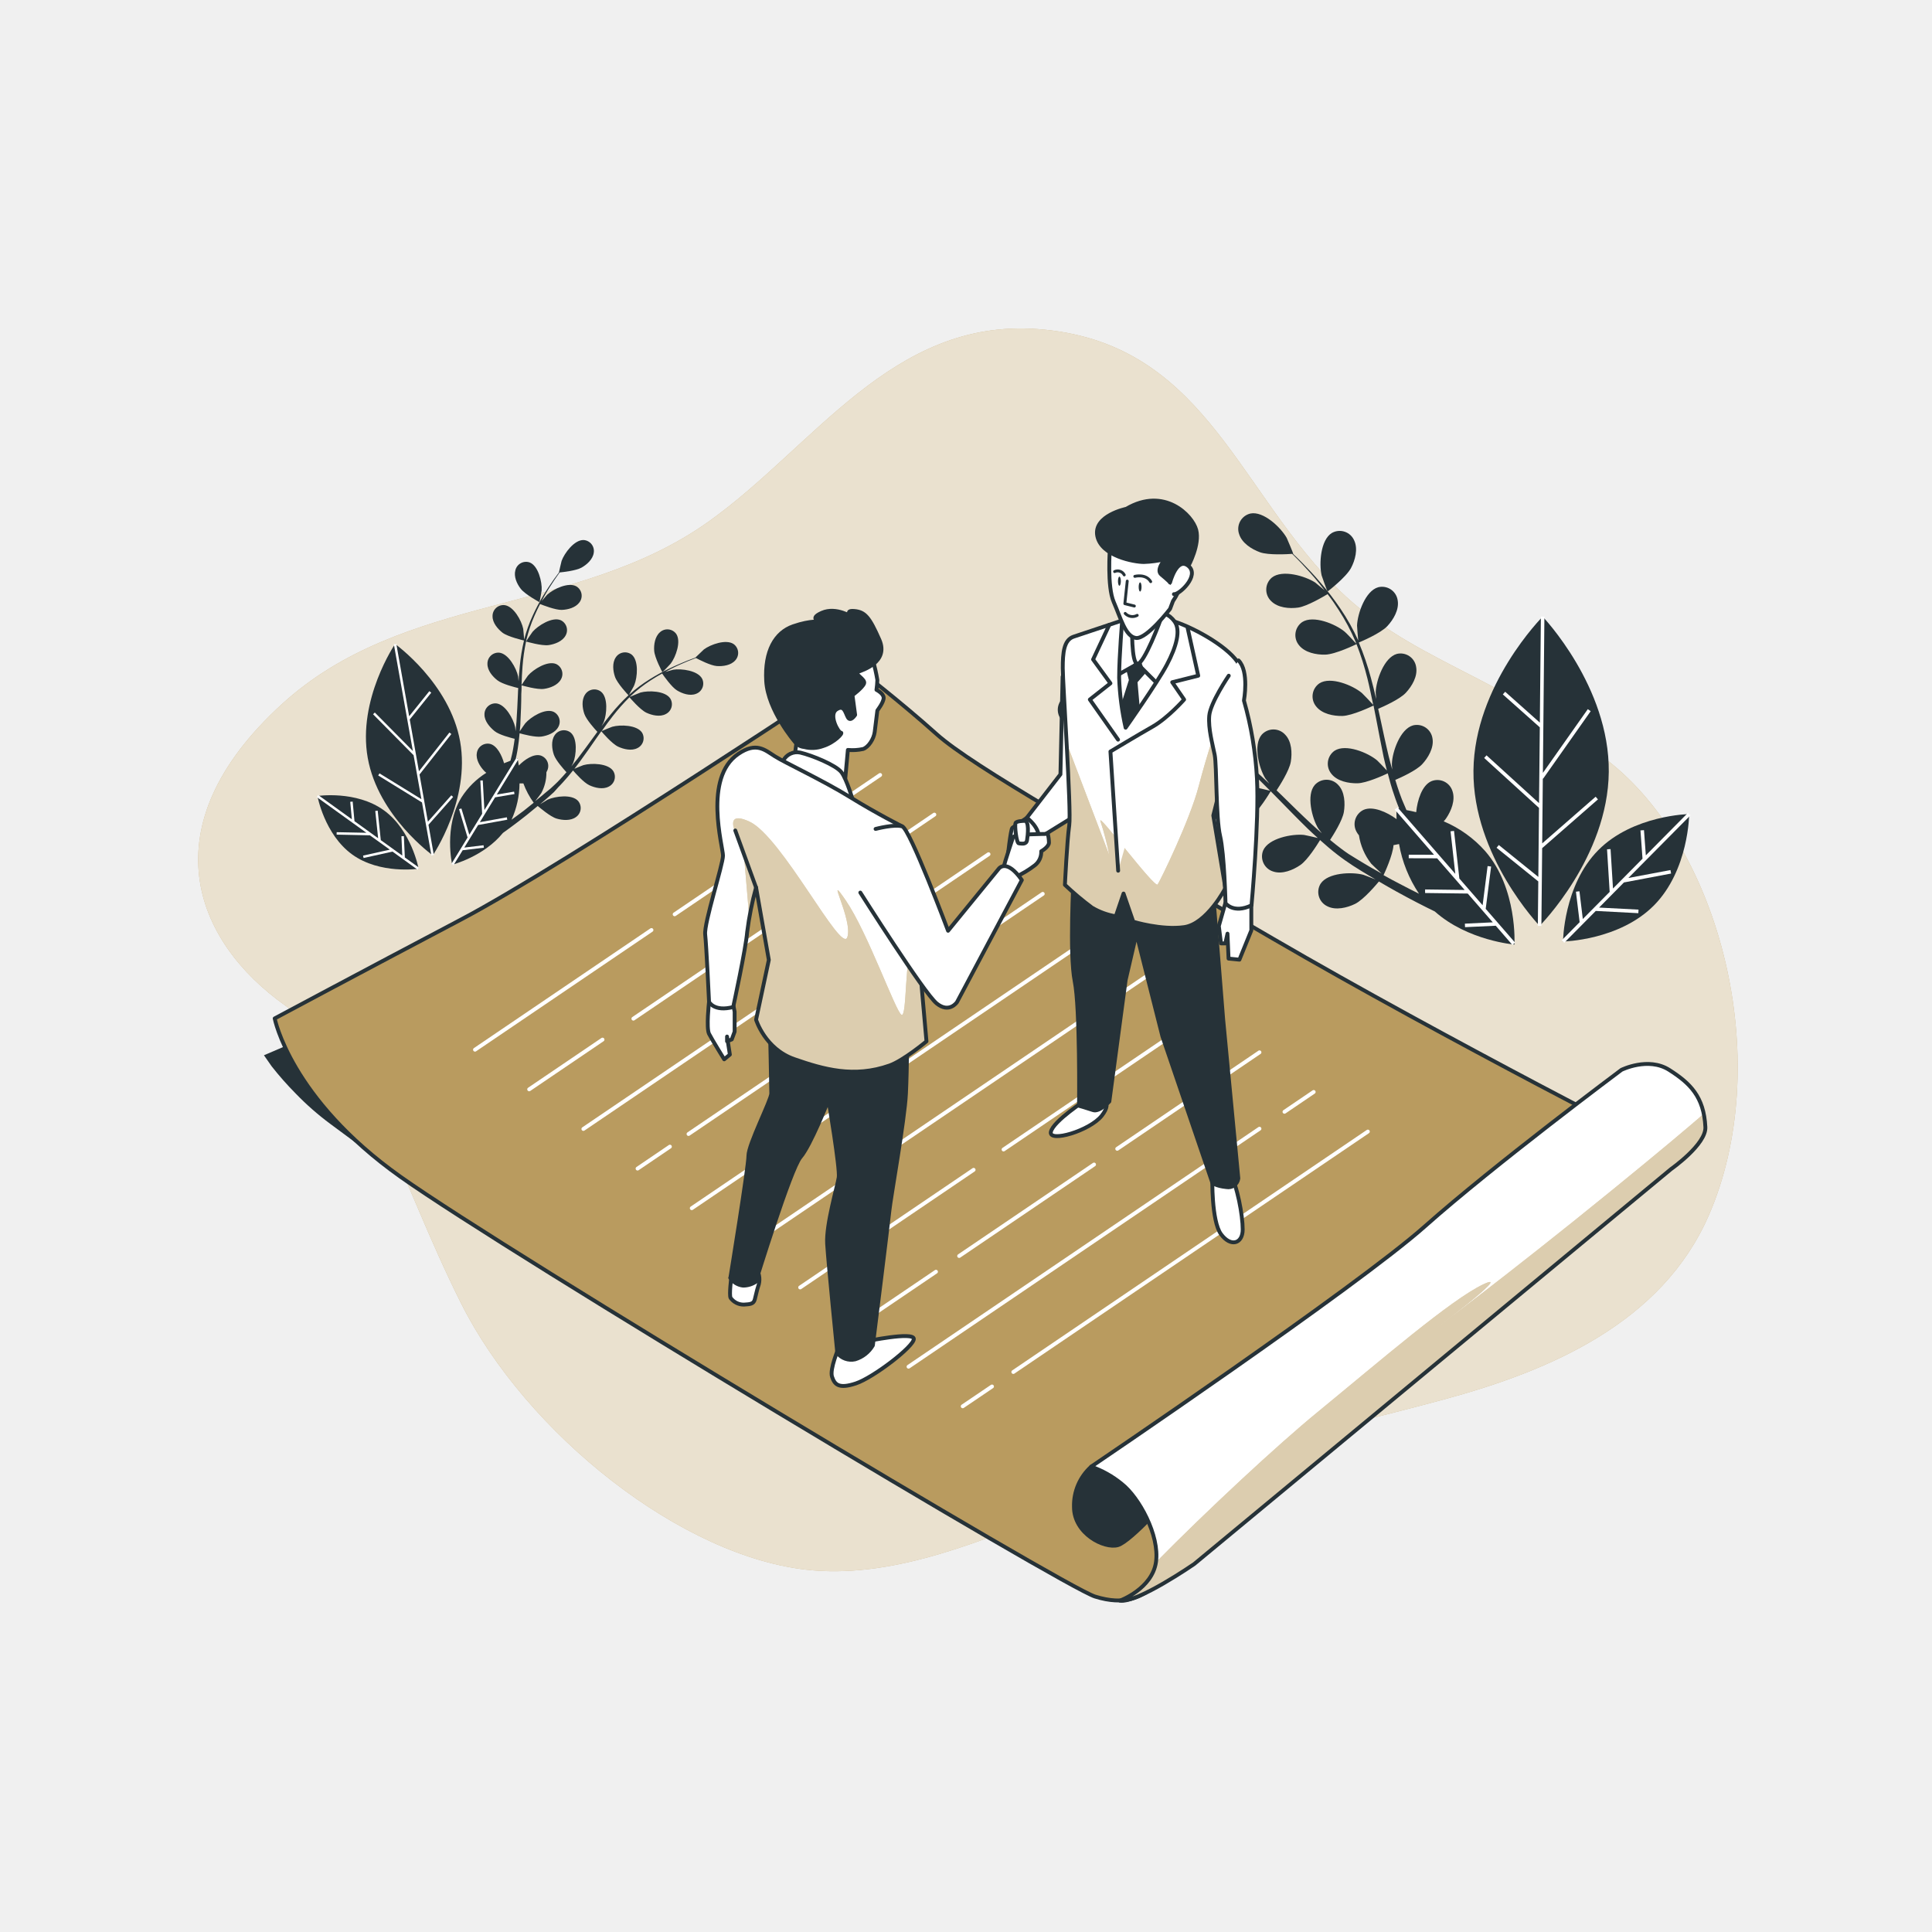
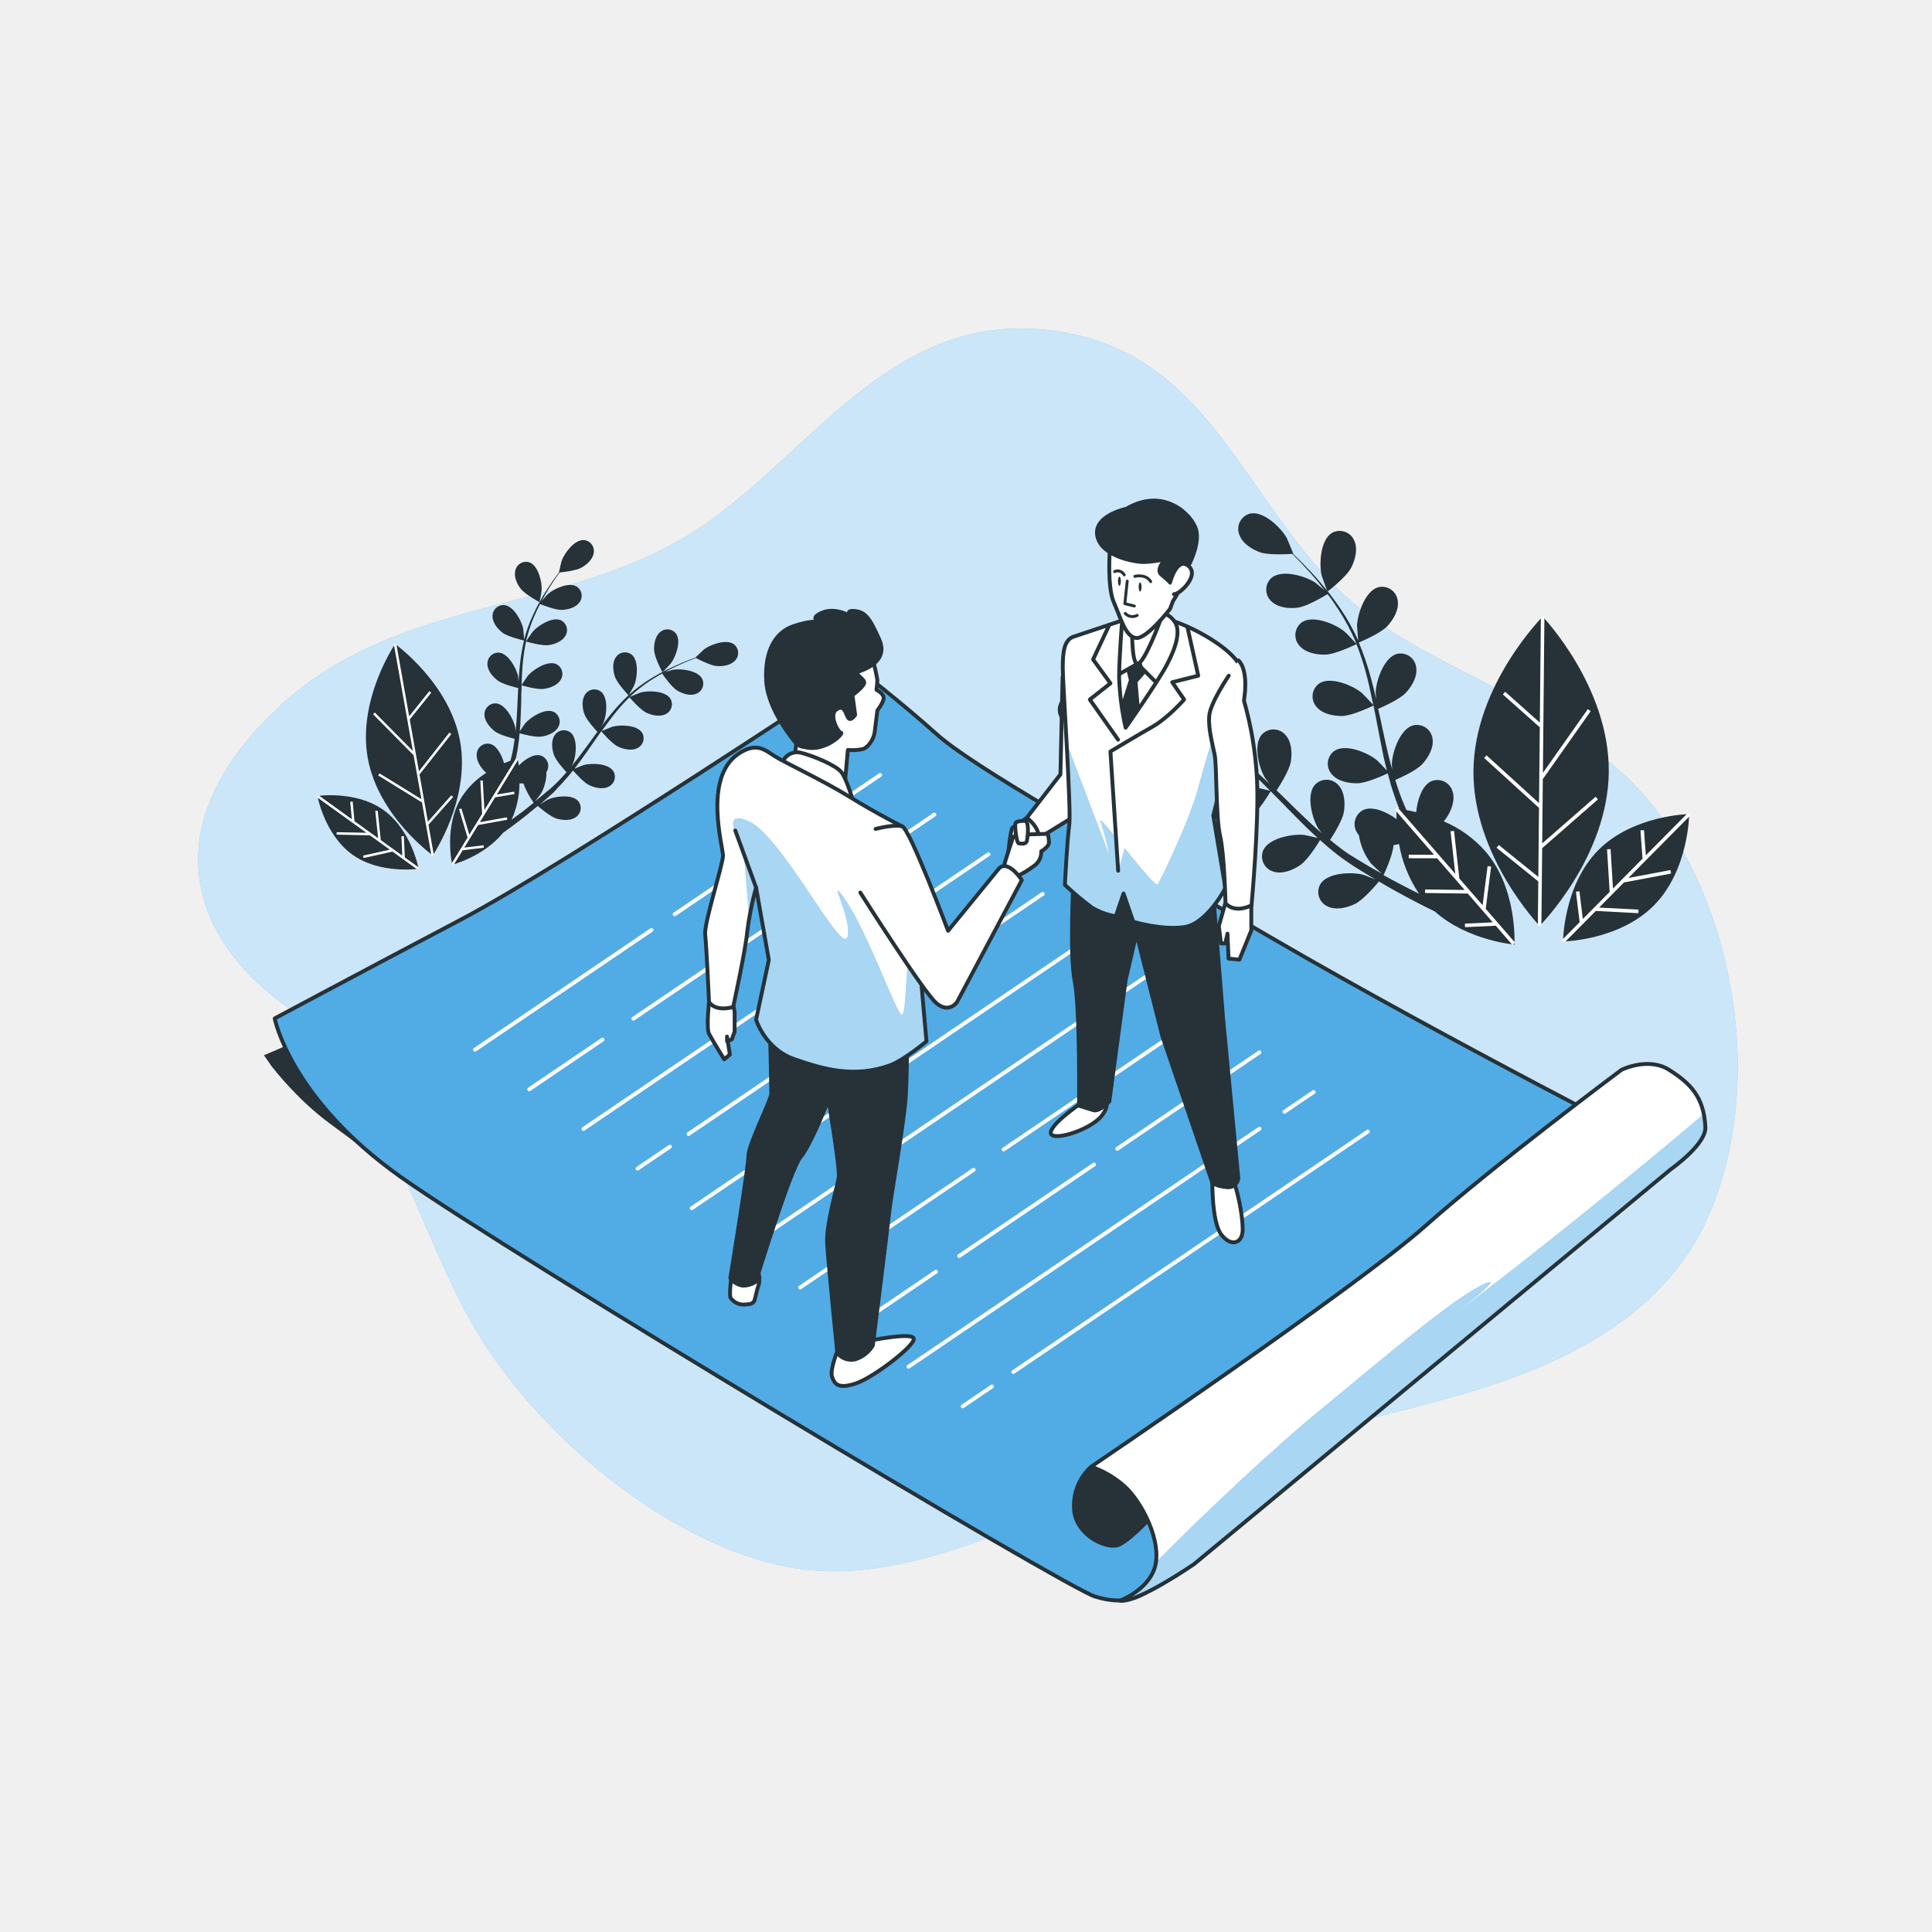
<svg xmlns="http://www.w3.org/2000/svg" viewBox="0 0 500 500">
  <defs>
    <clipPath id="freepik--clip-path--inject-130">
      <path d="M289.84,414.25s8.35-3.07,9.33-10-4.44-16.78-8.88-20.24a26,26,0,0,0-7.9-4.44s68.62-46.41,86.39-62.21,50.85-40.48,50.85-40.48,6.91-3.45,12.34,0,9,6.93,9.38,14.81c.23,4.47-8.88,10.86-8.88,10.86L309.05,404.77S294.34,414.93,289.84,414.25Z" style="fill:#fff;stroke:#263238;stroke-linecap:round;stroke-linejoin:round" />
    </clipPath>
    <clipPath id="freepik--clip-path-2--inject-130">
      <path d="M233.51,213.88s-6.58-3.3-13.49-7.57-16.79-8.89-19.42-10.54-4.82-3.86-9.54-.65c-9.12,6.18-3.95,24-3.95,26.32s-4.94,17.45-4.61,20.41,1,17.44,1,17.44,1.31,2.64,6.25,1.32c0,0,3.29-15.14,3.62-19.42a82.92,82.92,0,0,1,2.3-11.52l3.3,18.76-3.3,15.47s2.31,7.57,9.88,10.2S221,279,230.22,275.75c3.62-1.29,9.55-6.25,9.55-6.25s-3-33.57-3-35.22S236.15,221.12,233.51,213.88Z" style="fill:#fff;stroke:#263238;stroke-linecap:round;stroke-linejoin:round" />
    </clipPath>
    <clipPath id="freepik--clip-path-3--inject-130">
      <path d="M292.15,160l-14.3,4.77c-2.53.84-2.81,4.2-2.81,8.13s2.24,36.74,1.68,40.67S275.6,229,275.6,229a78.45,78.45,0,0,0,7,5.89,17.84,17.84,0,0,0,6.17,2.25l2-5.89,2.52,7.29s7.29,2.24,13.18,1.4,10.66-10.09,10.66-10.09L314,211.05s9-34.77,6.73-39-10.94-9.26-16.83-11.22A26.24,26.24,0,0,0,292.15,160Z" style="fill:#fff;stroke:#263238;stroke-linecap:round;stroke-linejoin:round" />
    </clipPath>
  </defs>
  <g id="freepik--background-simple--inject-130">
-     <path d="M313.13,109.59c-10.68-12.88-23.48-22.88-44.63-24.43-37.68-2.76-57.86,30.47-85.2,49.89-34.1,24.22-78.76,18.3-110.4,47.23-34.56,31.6-22.71,61.22,1,78s28.63,43.45,45.42,77,57.27,66.15,90.84,69.11c22.1,1.95,44.87-8.05,65-16,32.41-12.75,65.22-19.21,98.6-28.24,27.52-7.45,56.35-19.83,68.47-47.62,16.78-38.51,3.95-92.82-24.69-116.51s-53.32-26.66-73.07-47.4C332.09,137.73,323.64,122.26,313.13,109.59Z" style="fill:#B99B5F" />
+     <path d="M313.13,109.59c-10.68-12.88-23.48-22.88-44.63-24.43-37.68-2.76-57.86,30.47-85.2,49.89-34.1,24.22-78.76,18.3-110.4,47.23-34.56,31.6-22.71,61.22,1,78s28.63,43.45,45.42,77,57.27,66.15,90.84,69.11c22.1,1.95,44.87-8.05,65-16,32.41-12.75,65.22-19.21,98.6-28.24,27.52-7.45,56.35-19.83,68.47-47.62,16.78-38.51,3.95-92.82-24.69-116.51s-53.32-26.66-73.07-47.4C332.09,137.73,323.64,122.26,313.13,109.59Z" style="fill:#51ace6" />
    <path d="M313.13,109.59c-10.68-12.88-23.48-22.88-44.63-24.43-37.68-2.76-57.86,30.47-85.2,49.89-34.1,24.22-78.76,18.3-110.4,47.23-34.56,31.6-22.71,61.22,1,78s28.63,43.45,45.42,77,57.27,66.15,90.84,69.11c22.1,1.95,44.87-8.05,65-16,32.41-12.75,65.22-19.21,98.6-28.24,27.52-7.45,56.35-19.83,68.47-47.62,16.78-38.51,3.95-92.82-24.69-116.51s-53.32-26.66-73.07-47.4C332.09,137.73,323.64,122.26,313.13,109.59Z" style="fill:#fff;opacity:0.7" />
  </g>
  <g id="freepik--Agreement--inject-130">
    <path d="M98.09,300.2l-12.6-9.33a71.9,71.9,0,0,1-9-7.9,81.86,81.86,0,0,1-6.18-7l-2-2.87,18.44-7.9S87.56,289,98.09,300.2Z" style="fill:#263238" />
-     <path d="M71.09,263.57s4,20.74,32.59,41,171.8,106.14,179.7,108.61,11.84,0,15.3-2.47S433.45,299.12,433.45,299.12,374.21,269,329.29,242.84,251.78,198.41,242.4,190s-20.24-16.78-20.24-16.78-75.53,50.35-102.69,64.67S71.09,263.57,71.09,263.57Z" style="fill:#B99B5F;stroke:#263238;stroke-linecap:round;stroke-linejoin:round" />
+     <path d="M71.09,263.57s4,20.74,32.59,41,171.8,106.14,179.7,108.61,11.84,0,15.3-2.47S433.45,299.12,433.45,299.12,374.21,269,329.29,242.84,251.78,198.41,242.4,190s-20.24-16.78-20.24-16.78-75.53,50.35-102.69,64.67S71.09,263.57,71.09,263.57Z" style="fill:#51ace6;stroke:#263238;stroke-linecap:round;stroke-linejoin:round" />
    <line x1="174.6" y1="236.62" x2="227.78" y2="200.56" style="fill:none;stroke:#fff;stroke-linecap:round;stroke-linejoin:round" />
    <line x1="122.93" y1="271.66" x2="168.6" y2="240.69" style="fill:none;stroke:#fff;stroke-linecap:round;stroke-linejoin:round" />
    <line x1="163.92" y1="263.63" x2="241.81" y2="210.82" style="fill:none;stroke:#fff;stroke-linecap:round;stroke-linejoin:round" />
    <line x1="136.95" y1="281.92" x2="155.93" y2="269.05" style="fill:none;stroke:#fff;stroke-linecap:round;stroke-linejoin:round" />
    <line x1="150.98" y1="292.17" x2="255.83" y2="221.07" style="fill:none;stroke:#fff;stroke-linecap:round;stroke-linejoin:round" />
    <line x1="178.19" y1="293.48" x2="269.86" y2="231.33" style="fill:none;stroke:#fff;stroke-linecap:round;stroke-linejoin:round" />
    <line x1="165" y1="302.43" x2="173.37" y2="296.75" style="fill:none;stroke:#fff;stroke-linecap:round;stroke-linejoin:round" />
    <line x1="179.03" y1="312.68" x2="283.88" y2="241.58" style="fill:none;stroke:#fff;stroke-linecap:round;stroke-linejoin:round" />
    <line x1="193.05" y1="322.94" x2="297.9" y2="251.84" style="fill:none;stroke:#fff;stroke-linecap:round;stroke-linejoin:round" />
    <line x1="259.72" y1="297.49" x2="311.93" y2="262.09" style="fill:none;stroke:#fff;stroke-linecap:round;stroke-linejoin:round" />
    <line x1="207.08" y1="333.19" x2="251.97" y2="302.75" style="fill:none;stroke:#fff;stroke-linecap:round;stroke-linejoin:round" />
    <line x1="289.14" y1="297.31" x2="325.95" y2="272.34" style="fill:none;stroke:#fff;stroke-linecap:round;stroke-linejoin:round" />
    <line x1="248.23" y1="325.05" x2="283.14" y2="301.38" style="fill:none;stroke:#fff;stroke-linecap:round;stroke-linejoin:round" />
    <line x1="221.1" y1="343.44" x2="242.23" y2="329.12" style="fill:none;stroke:#fff;stroke-linecap:round;stroke-linejoin:round" />
    <line x1="332.42" y1="287.73" x2="339.98" y2="282.6" style="fill:none;stroke:#fff;stroke-linecap:round;stroke-linejoin:round" />
    <line x1="235.13" y1="353.7" x2="325.95" y2="292.11" style="fill:none;stroke:#fff;stroke-linecap:round;stroke-linejoin:round" />
    <line x1="262.25" y1="355.07" x2="354" y2="292.85" style="fill:none;stroke:#fff;stroke-linecap:round;stroke-linejoin:round" />
    <line x1="249.15" y1="363.95" x2="256.73" y2="358.82" style="fill:none;stroke:#fff;stroke-linecap:round;stroke-linejoin:round" />
    <path d="M282.39,379.59A13.49,13.49,0,0,0,277.94,390c0,6.92,7.9,10.87,11.36,9.88s14.32-13.33,14.32-13.33-3-9.38-8.89-9.87S282.39,379.59,282.39,379.59Z" style="fill:#263238;stroke:#263238;stroke-linecap:round;stroke-linejoin:round" />
    <path d="M289.84,414.25s8.35-3.07,9.33-10-4.44-16.78-8.88-20.24a26,26,0,0,0-7.9-4.44s68.62-46.41,86.39-62.21,50.85-40.48,50.85-40.48,6.91-3.45,12.34,0,9,6.93,9.38,14.81c.23,4.47-8.88,10.86-8.88,10.86L309.05,404.77S294.34,414.93,289.84,414.25Z" style="fill:#fff" />
    <g style="clip-path:url(#freepik--clip-path--inject-130)">
-       <path d="M441.35,291.71a21.68,21.68,0,0,0-.43-3.44c-3.92,3.4-11,9.39-23.92,19.9-26.66,21.72-47.89,37.52-47.89,37.52s23.2-17.28,14.81-13.33S357.26,352.11,341,365.44c-10.32,8.44-28.55,25.39-41.8,38.83h0c-1,6.91-9.33,10-9.33,10,4.5.68,19.21-9.48,19.21-9.48l123.42-102.2S441.58,296.18,441.35,291.71Z" style="fill:#B99B5F" />
+       <path d="M441.35,291.71a21.68,21.68,0,0,0-.43-3.44c-3.92,3.4-11,9.39-23.92,19.9-26.66,21.72-47.89,37.52-47.89,37.52s23.2-17.28,14.81-13.33S357.26,352.11,341,365.44c-10.32,8.44-28.55,25.39-41.8,38.83h0c-1,6.91-9.33,10-9.33,10,4.5.68,19.21-9.48,19.21-9.48l123.42-102.2S441.58,296.18,441.35,291.71Z" style="fill:#51ace6" />
      <path d="M441.35,291.71a21.68,21.68,0,0,0-.43-3.44c-3.92,3.4-11,9.39-23.92,19.9-26.66,21.72-47.89,37.52-47.89,37.52s23.2-17.28,14.81-13.33S357.26,352.11,341,365.44c-10.32,8.44-28.55,25.39-41.8,38.83h0c-1,6.91-9.33,10-9.33,10,4.5.68,19.21-9.48,19.21-9.48l123.42-102.2S441.58,296.18,441.35,291.71Z" style="fill:#fff;opacity:0.5" />
    </g>
    <path d="M289.84,414.25s8.35-3.07,9.33-10-4.44-16.78-8.88-20.24a26,26,0,0,0-7.9-4.44s68.62-46.41,86.39-62.21,50.85-40.48,50.85-40.48,6.91-3.45,12.34,0,9,6.93,9.38,14.81c.23,4.47-8.88,10.86-8.88,10.86L309.05,404.77S294.34,414.93,289.84,414.25Z" style="fill:none;stroke:#263238;stroke-linecap:round;stroke-linejoin:round" />
  </g>
  <g id="freepik--Plants--inject-130">
    <path d="M343.57,153.09s4.81-3.69,6.07-6.09c1.07-2,1.86-4.93.82-7.14a4.09,4.09,0,0,0-5.77-1.93c-2.95,1.78-3.35,8-2.65,11C342.1,149.18,343.52,153.13,343.57,153.09Z" style="fill:#263238" />
    <path d="M299.1,183.8c.2.18,3.56,2.69,3.58,2.63s2-5.74,1.7-8.42c-.23-2.3-1.17-5.15-3.25-6.41a4.08,4.08,0,0,0-5.88,1.56C293.77,176.28,296.86,181.68,299.1,183.8Z" style="fill:#263238" />
    <path d="M399.24,159.58s-17.69,17.74-17.91,39.85,17.12,40.19,17.12,40.19,17.69-17.75,17.9-39.85S399.24,159.58,399.24,159.58Z" style="fill:#263238" />
    <path d="M373.63,212.56a6.17,6.17,0,0,0,.64-.79c1.3-1.9,2.42-4.69,1.64-7a4.09,4.09,0,0,0-5.51-2.58c-2.38,1.08-3.59,4.86-3.89,8-.94-.23-1.79-.41-2.52-.54l-.91-2.14c-.34-.74-.56-1.48-.86-2.23-.4-1.11-.76-2.28-1.12-3.44,1.39-.59,5.43-2.42,6.95-4.05s3.1-4.27,2.68-6.67a4.09,4.09,0,0,0-5.05-3.39c-3.32.94-5.35,6.82-5.46,9.91,0,.1,0,.75.09,1.52-.31-1.14-.63-2.28-.92-3.45-.8-3.32-1.52-6.73-2.25-10.15-.15-.71-.31-1.41-.47-2.12,1.17-.5,5.57-2.43,7.16-4.15s3.1-4.26,2.67-6.67a4.08,4.08,0,0,0-5-3.39c-3.32.94-5.35,6.83-5.47,9.91,0,.11.05.89.12,1.76-.42-1.85-.87-3.68-1.37-5.49a72,72,0,0,0-3.12-9.13c.41-.17,5.61-2.34,7.38-4.24,1.57-1.69,3.1-4.27,2.68-6.67a4.09,4.09,0,0,0-5.05-3.39c-3.32.94-5.35,6.82-5.47,9.91,0,.21.21,3,.32,4a.76.76,0,0,0,0-.11,53.93,53.93,0,0,0-4.62-8.26,73.44,73.44,0,0,0-5.15-6.73c-1.69-2-3.36-3.73-4.85-5.25-.81-.82-1.57-1.55-2.28-2.22h.07c.06,0-1.56-3.87-1.69-4.11-1.51-2.69-6-7-9.39-6.31a4.08,4.08,0,0,0-2.93,5.32c.72,2.33,3.26,3.93,5.42,4.71s7.1.5,8.31.41c.73.72,1.5,1.49,2.33,2.36,1.46,1.55,3.08,3.31,4.72,5.34.44.54.89,1.14,1.33,1.72-.95-.81-2.27-1.9-2.41-2-2.58-1.69-8.55-3.44-11.24-1.27a4.09,4.09,0,0,0-.16,6.08c1.72,1.73,4.71,2,7,1.67s6.67-2.91,7.6-3.49c1,1.29,1.93,2.63,2.86,4.09a52.86,52.86,0,0,1,4.39,8.26c.07.16.12.34.18.51-.4-.48-2.79-3-3-3.12-2.38-2-8.13-4.36-11-2.5a4.1,4.1,0,0,0-.82,6c1.52,1.91,4.46,2.48,6.76,2.43,2.66-.06,7.92-2.62,8.12-2.72a74,74,0,0,1,2.82,8.9c.56,2.23,1,4.52,1.5,6.82-.53-.61-2.75-2.92-2.93-3.07-2.38-2-8.13-4.36-11-2.5a4.09,4.09,0,0,0-.82,6c1.52,1.91,4.46,2.49,6.76,2.44,2.59-.06,7.65-2.49,8.07-2.7.21,1.05.42,2.09.62,3.14.66,3.42,1.3,6.85,2,10.22.26,1.17.55,2.31.84,3.46-.83-.9-2.38-2.5-2.53-2.62-2.37-2-8.12-4.37-11-2.51a4.1,4.1,0,0,0-.82,6c1.51,1.91,4.46,2.48,6.76,2.43s6.61-2,7.81-2.57c.5,1.9,1,3.77,1.65,5.59.28.78.52,1.6.83,2.33.16.39.31.78.47,1.16l-.67-.07s-.06,1.08,0,2.84c-2.51-1.85-6.15-3.46-8.54-2.4a4.09,4.09,0,0,0-1.73,5.83,4.33,4.33,0,0,0,.53.74,15.71,15.71,0,0,0,3.17,7.35c.13.16,1.83,1.77,2.72,2.58-.86-.49-1.72-1-2.61-1.48-1.29-.74-2.62-1.56-3.92-2.34L349,221c-.68-.43-1.29-.92-1.94-1.39-.95-.7-1.89-1.47-2.83-2.24.82-1.27,3.19-5,3.56-7.22s.23-5.27-1.45-7a4.09,4.09,0,0,0-6.08,0c-2.26,2.61-.7,8.64.91,11.28.05.08.44.6.92,1.22-.89-.78-1.79-1.56-2.67-2.38-2.51-2.33-5-4.77-7.48-7.22l-1.56-1.51c.7-1.06,3.3-5.1,3.68-7.4s.23-5.27-1.45-7a4.08,4.08,0,0,0-6.08,0c-2.25,2.62-.7,8.65.91,11.28.06.09.53.71,1.07,1.4-1.37-1.3-2.76-2.59-4.17-3.82a72.37,72.37,0,0,0-7.65-5.9c.26-.37,3.4-5,3.83-7.6.37-2.27.22-5.27-1.45-7a4.09,4.09,0,0,0-6.08-.05c-2.26,2.62-.7,8.65.9,11.28.12.19,1.86,2.42,2.5,3.2l-.09-.07a53.91,53.91,0,0,0-8.42-4.34,72.22,72.22,0,0,0-8-2.77c-2.52-.74-4.86-1.26-6.94-1.71-1.13-.23-2.17-.42-3.14-.59l.06,0c.05,0-3.44-2.37-3.67-2.49-2.74-1.41-8.87-2.52-11.32-.09a4.1,4.1,0,0,0,.49,6.07c1.89,1.54,4.89,1.47,7.13.93s6.19-3.5,7.15-4.24c1,.19,2.07.41,3.25.68,2.06.49,4.39,1.06,6.88,1.85.66.21,1.37.46,2.06.69-1.24-.15-2.95-.33-3.12-.33-3.08,0-9,1.85-10.08,5.14a4.1,4.1,0,0,0,3.23,5.16c2.38.5,5-1,6.75-2.46s4-6.11,4.41-7.1c1.52.54,3.06,1.12,4.64,1.83a53,53,0,0,1,8.22,4.46c.15.11.29.23.44.33-.6-.18-4-.93-4.21-1-3.06-.32-9.18.85-10.58,4a4.09,4.09,0,0,0,2.64,5.48c2.32.76,5.09-.39,7-1.7,2.18-1.51,5.16-6.55,5.27-6.74a71.36,71.36,0,0,1,7.26,5.86c1.71,1.55,3.37,3.2,5,4.86-.79-.22-3.91-.91-4.14-.94-3.07-.33-9.18.84-10.59,4a4.09,4.09,0,0,0,2.64,5.48c2.32.76,5.09-.39,7-1.7,2.12-1.48,5-6.29,5.24-6.7.75.76,1.5,1.51,2.24,2.27,2.44,2.49,4.87,5,7.35,7.41.85.83,1.73,1.62,2.6,2.41-1.19-.29-3.36-.77-3.55-.79-3.07-.33-9.18.84-10.58,4a4.09,4.09,0,0,0,2.63,5.48c2.32.76,5.1-.39,7-1.7s4.4-5.32,5.09-6.45c1.46,1.31,2.94,2.58,4.46,3.75.66.5,1.31,1,2,1.48l2,1.36c1.37.87,2.65,1.69,4,2.48.65.4,1.28.76,1.92,1.14-1.17-.47-3-1.19-3.19-1.23-3-.79-9.21-.56-11.07,2.34a4.09,4.09,0,0,0,1.78,5.82c2.17,1.1,5.09.39,7.16-.62,2.28-1.12,5.75-5.29,6.17-5.8,1.57.92,3.11,1.81,4.56,2.61,3.89,2.15,7.28,3.87,9.91,5.15,8.5,7.57,20.61,8.56,20.61,8.56s.84-14.51-7.57-24.18A29.91,29.91,0,0,0,373.63,212.56Zm-15.57,13.93c.28-.59,2.4-5.17,2.58-7.77.48-.08,1-.18,1.43-.28a33.56,33.56,0,0,0,5.17,12.86q-2.34-1.16-5-2.56C360.88,228.05,359.49,227.29,358.06,226.49Z" style="fill:#263238" />
    <path d="M437.16,210.68s-14.52.24-23.54,9.35-9.11,23.63-9.11,23.63,14.52-.24,23.54-9.35S437.16,210.68,437.16,210.68Z" style="fill:#263238" />
    <polygon points="399.11 219.5 413.55 206.88 412.95 206.19 399.12 218.27 399.28 201.47 399.36 201.52 411.67 184.05 410.92 183.53 399.3 200.02 399.69 159.58 398.78 159.57 398.51 187.02 389.54 179.03 388.93 179.71 398.5 188.23 398.3 207.85 384.71 195.48 384.1 196.16 398.29 209.08 398.12 226.95 387.89 218.69 387.31 219.4 398.11 228.11 397.99 239.62 398.91 239.62 399.11 219.49 399.11 219.5" style="fill:#fff" />
    <polygon points="385.9 224.26 384.99 224.14 383.7 234.28 377.67 227.35 377.68 227.35 376.3 215.04 375.4 215.14 376.63 226.15 361.65 208.92 360.96 209.52 371.12 221.21 364.58 221.2 364.58 222.11 371.92 222.13 379.05 230.32 368.82 230.19 368.81 231.11 379.85 231.25 386.33 238.7 379.11 239.04 379.15 239.95 387.1 239.58 391.41 244.55 392.1 243.95 384.5 235.21 385.9 224.26" style="fill:#fff" />
    <polygon points="420.31 228.37 432.48 226.07 432.31 225.17 421.42 227.22 437.49 211 436.84 210.36 425.94 221.37 425.46 214.84 424.55 214.91 425.08 222.23 417.44 229.95 416.81 219.74 415.9 219.8 416.58 230.82 409.63 237.84 408.76 230.66 407.85 230.77 408.81 238.66 404.18 243.34 404.83 243.98 412.98 235.75 424 236.33 424.05 235.41 413.84 234.88 420.3 228.35 420.31 228.37" style="fill:#fff" />
    <path d="M139.61,155.84s-3.72-2-4.85-3.47c-1-1.28-1.84-3.17-1.38-4.8a2.84,2.84,0,0,1,3.72-2c2.23.88,3.22,5.09,3.08,7.23C140.17,153,139.65,155.86,139.61,155.84Z" style="fill:#263238" />
    <path d="M173.57,171.75c-.11.15-2.12,2.25-2.14,2.22s-2-3.7-2.13-5.58c-.11-1.59.21-3.65,1.49-4.76a2.83,2.83,0,0,1,4.2.4C176.36,166,174.87,170.05,173.57,171.75Z" style="fill:#263238" />
    <path d="M102.25,166.66s14.14,10.12,16.83,25.23S112,221.37,112,221.37s-14.14-10.12-16.83-25.23S102.25,166.66,102.25,166.66Z" style="fill:#263238" />
    <path d="M125.86,200a3.6,3.6,0,0,1-.53-.47c-1.11-1.15-2.2-2.93-1.93-4.6a2.83,2.83,0,0,1,3.47-2.4c1.76.47,3,2.91,3.58,5,.62-.26,1.18-.48,1.66-.66l.39-1.57c.14-.54.21-1.08.32-1.62.15-.81.26-1.65.38-2.48-1-.25-4-1-5.22-2s-2.61-2.57-2.6-4.26a2.83,2.83,0,0,1,3.06-2.9c2.39.26,4.45,4.06,4.88,6.15,0,.07.06.52.11,1.06.09-.82.17-1.64.23-2.47.17-2.37.27-4.78.38-7.2,0-.51.05-1,.08-1.51-.86-.21-4.09-1-5.38-2s-2.61-2.56-2.59-4.26a2.83,2.83,0,0,1,3.06-2.9c2.38.26,4.45,4.06,4.88,6.16,0,.07.07.61.12,1.22.08-1.32.17-2.63.31-3.92a49.8,49.8,0,0,1,1.09-6.61c-.3-.07-4.11-.95-5.54-2-1.27-1-2.61-2.57-2.6-4.26a2.83,2.83,0,0,1,3.07-2.9c2.38.26,4.44,4,4.87,6.15,0,.15.21,2.11.25,2.81,0,0,0,0,0-.08a36.42,36.42,0,0,1,2.22-6.19,50.21,50.21,0,0,1,2.75-5.2c.92-1.56,1.87-2.94,2.71-4.15.46-.65.9-1.24,1.31-1.78h0s.62-2.83.69-3c.72-2,3.3-5.48,5.7-5.4a2.84,2.84,0,0,1,2.62,3.31c-.23,1.67-1.78,3.06-3.18,3.84s-4.8,1.16-5.64,1.24c-.41.57-.85,1.19-1.32,1.88-.82,1.23-1.73,2.62-2.62,4.2-.24.42-.47.88-.71,1.32.56-.66,1.33-1.56,1.42-1.64,1.57-1.45,5.46-3.34,7.55-2.16a2.83,2.83,0,0,1,.8,4.14c-1,1.38-3,1.9-4.59,1.95s-4.9-1.23-5.6-1.52c-.52,1-1,2-1.49,3.13a37.09,37.09,0,0,0-2.06,6.16l-.06.37c.22-.38,1.57-2.35,1.68-2.48,1.4-1.61,5.06-3.92,7.26-3a2.84,2.84,0,0,1,1.26,4c-.82,1.49-2.77,2.22-4.35,2.45-1.83.26-5.72-.89-5.87-.93a50.47,50.47,0,0,0-.91,6.41c-.13,1.6-.2,3.22-.25,4.84.3-.48,1.56-2.31,1.66-2.43,1.4-1.62,5.06-3.92,7.27-3a2.83,2.83,0,0,1,1.25,4c-.82,1.48-2.77,2.21-4.35,2.44-1.78.26-5.52-.83-5.83-.92,0,.74,0,1.48-.07,2.22,0,2.42-.1,4.84-.22,7.23,0,.83-.11,1.64-.18,2.46.47-.71,1.34-2,1.43-2.08,1.4-1.62,5.06-3.92,7.27-3a2.83,2.83,0,0,1,1.25,4c-.82,1.48-2.77,2.21-4.35,2.44s-4.75-.61-5.64-.86c-.12,1.35-.27,2.7-.48,4-.11.56-.18,1.14-.31,1.68-.06.29-.12.57-.19.85l.45-.12s.17.73.32,1.94c1.5-1.55,3.81-3.07,5.57-2.62a2.84,2.84,0,0,1,1.85,3.8,4.11,4.11,0,0,1-.27.56,11.11,11.11,0,0,1-1.33,5.4c-.07.12-1.05,1.42-1.57,2.07.54-.43,1.07-.85,1.62-1.31.79-.65,1.61-1.37,2.41-2l1.21-1.13c.42-.37.78-.78,1.17-1.18.57-.59,1.13-1.22,1.68-1.86-.71-.77-2.76-3.06-3.26-4.53s-.76-3.58.18-5a2.84,2.84,0,0,1,4.16-.73c1.84,1.53,1.47,5.84.67,7.82,0,.07-.24.47-.49.94.52-.63,1-1.27,1.56-1.93,1.44-1.88,2.86-3.84,4.29-5.8.29-.41.6-.81.89-1.22-.6-.64-2.84-3.11-3.37-4.64s-.76-3.58.18-5a2.83,2.83,0,0,1,4.16-.73c1.85,1.53,1.47,5.83.68,7.82,0,.07-.29.55-.58,1.09.79-1.06,1.59-2.1,2.42-3.1a48.68,48.68,0,0,1,4.56-4.91c-.22-.23-2.9-3.07-3.49-4.77-.52-1.51-.76-3.58.18-5a2.85,2.85,0,0,1,4.16-.73c1.84,1.54,1.47,5.84.67,7.83,0,.14-1,1.87-1.34,2.47l.06,0a36.77,36.77,0,0,1,5.26-3.94,50.7,50.7,0,0,1,5.16-2.82c1.64-.79,3.18-1.42,4.56-2,.74-.29,1.43-.54,2.07-.77l0,0s2.08-2,2.23-2.13c1.71-1.28,5.78-2.75,7.73-1.36a2.84,2.84,0,0,1,.37,4.21c-1.12,1.27-3.18,1.57-4.78,1.45s-4.64-1.68-5.38-2.08c-.66.25-1.37.52-2.15.84-1.35.57-2.88,1.23-4.49,2.06l-1.33.71c.83-.25,2-.57,2.09-.58,2.11-.35,6.4.22,7.49,2.35a2.83,2.83,0,0,1-1.61,3.9c-1.58.62-3.55-.07-4.91-.9s-3.41-3.73-3.84-4.36c-1,.55-2,1.12-3,1.79a35.83,35.83,0,0,0-5.11,4l-.27.27c.39-.19,2.61-1.09,2.77-1.14,2.06-.57,6.38-.47,7.71,1.53a2.83,2.83,0,0,1-1.18,4.05c-1.5.79-3.53.32-5-.36-1.66-.79-4.28-3.9-4.38-4a50.34,50.34,0,0,0-4.29,4.84c-1,1.26-1.94,2.58-2.88,3.91.51-.24,2.57-1.08,2.73-1.12,2.06-.58,6.38-.48,7.7,1.52a2.83,2.83,0,0,1-1.18,4c-1.5.79-3.53.32-5-.36-1.63-.76-4.15-3.73-4.36-4-.43.6-.86,1.2-1.28,1.81-1.38,2-2.76,4-4.17,5.91-.5.67-1,1.31-1.51,2,.78-.34,2.21-.92,2.34-.95,2.06-.58,6.38-.48,7.7,1.52a2.83,2.83,0,0,1-1.17,4.05c-1.5.79-3.53.32-5-.36s-3.62-3.13-4.23-3.83c-.85,1.06-1.71,2.1-2.62,3.08-.4.42-.78.87-1.18,1.24L143.35,205c-.84.76-1.62,1.47-2.42,2.15l-1.18,1c.74-.46,1.93-1.16,2-1.21,2-.89,6.24-1.44,7.85.33a2.84,2.84,0,0,1-.55,4.19c-1.37,1-3.44.85-5,.39-1.69-.5-4.54-3-4.89-3.26-1,.82-1.92,1.6-2.82,2.32-2.41,1.91-4.54,3.48-6.19,4.66-5,6.15-13.13,8.22-13.13,8.22s-2.24-9.83,2.41-17.42A20.61,20.61,0,0,1,125.86,200Zm12.26,7.75a21,21,0,0,1-2.67-5c-.33,0-.67,0-1,0a23.13,23.13,0,0,1-2.06,9.39c1-.7,2-1.48,3.15-2.32C136.36,209.14,137.23,208.46,138.12,207.75Z" style="fill:#263238" />
    <path d="M82.15,206s10-1.5,17.19,3.7,9,15.13,9,15.13-10,1.51-17.19-3.69S82.15,206,82.15,206Z" style="fill:#263238" />
    <polygon points="109.21 207.67 97.88 200.69 98.21 200.15 109.06 206.83 107.02 195.35 106.98 195.39 96.55 184.85 97 184.4 106.85 194.36 101.93 166.72 102.56 166.61 105.89 185.37 111.11 178.87 111.61 179.27 106.04 186.2 108.42 199.61 116.31 189.58 116.81 189.97 108.57 200.44 110.74 212.66 116.8 205.83 117.27 206.25 110.89 213.45 112.28 221.31 111.66 221.43 109.21 207.67 109.21 207.67" style="fill:#fff" />
    <polygon points="118.8 209.41 119.41 209.23 121.46 216.02 124.79 210.59 124.78 210.59 124.31 202 124.94 201.97 125.36 209.65 133.64 196.13 134.18 196.46 128.57 205.63 133.04 204.87 133.15 205.5 128.13 206.35 124.19 212.78 131.17 211.52 131.28 212.14 123.74 213.51 120.16 219.35 125.14 218.75 125.22 219.38 119.74 220.04 117.35 223.94 116.81 223.6 121.01 216.75 118.8 209.41" style="fill:#fff" />
    <polygon points="95.72 216.18 87.12 216 87.13 215.37 94.82 215.52 81.96 206.26 82.33 205.74 91.06 212.03 90.64 207.51 91.27 207.45 91.74 212.52 97.86 216.93 97.12 209.87 97.75 209.8 98.55 217.43 104.11 221.43 103.89 216.42 104.52 216.39 104.77 221.91 108.47 224.57 108.1 225.09 101.58 220.39 94.1 222.05 93.96 221.43 100.89 219.89 95.72 216.17 95.72 216.18" style="fill:#fff" />
  </g>
  <g id="freepik--Characters--inject-130">
    <path d="M265.79,211.62s-3.37,2.31-3.8,2.62-1.27,8-1.27,8.37,6-.11,7.1-1.27,1.16-4.77,1.16-4.77A7,7,0,0,0,265.79,211.62Z" style="fill:#fff;stroke:#263238;stroke-linecap:round;stroke-linejoin:round" />
    <path d="M275,175.15l-.56,25.25-8.69,11.22s3.36,2.52,3.08,5.32l9.54-5.89s0-25.24-.56-31.69S275.6,172.91,275,175.15Z" style="fill:#fff;stroke:#263238;stroke-linecap:round;stroke-linejoin:round" />
    <path d="M260.18,222.83s1.68-5.32,2-6.17,9-.84,9-.84a10.28,10.28,0,0,1,.29,2.25c0,1.12-2,2.24-2,2.24a4.34,4.34,0,0,1-1.68,3.65A25.34,25.34,0,0,1,262.7,227l-3.37-1.12Z" style="fill:#fff;stroke:#263238;stroke-linecap:round;stroke-linejoin:round" />
    <path d="M265.06,212.44s-1.9,0-2.22.53.21,5.3.85,5.3,1.9.42,2.11-.85S266.44,212.23,265.06,212.44Z" style="fill:#fff;stroke:#263238;stroke-linecap:round;stroke-linejoin:round" />
    <path d="M217.06,348.81s-2.39,5.52-1.73,7.49,1.67,3.23,6.17,1.73,15-9.54,15-11.52-12.51.66-12.51.66S223.31,349.14,217.06,348.81Z" style="fill:#fff;stroke:#263238;stroke-linecap:round;stroke-linejoin:round" />
    <path d="M189.29,330.3s-.64,4.85-.21,5.6a4.15,4.15,0,0,0,3.45,1.73c1.51-.11,2.48-.11,2.8-1.3s.54-2.37.86-3.34a5.25,5.25,0,0,0-.43-4.63c-1.19-2.05-5.4-1.43-6.74,2.36" style="fill:#fff;stroke:#263238;stroke-linecap:round;stroke-linejoin:round" />
    <path d="M199.28,266.86s.33,14.48.33,16.13-5.92,13.17-5.92,16.13-4.67,31.6-4.67,31.6a4.55,4.55,0,0,0,3.29,2,5.87,5.87,0,0,0,3.29-1s9-29.29,11.58-32.25,7.24-14.81,7.24-14.81,3,17.77,2.64,20.07-3.29,12.18-3,17.12,2.63,28.3,2.63,28.3a4.57,4.57,0,0,0,4.61,1.65,8,8,0,0,0,4.6-3.62s3.95-31.6,4.28-34.89,3.95-23.37,4.28-30.28.33-16.46.33-16.46a40.56,40.56,0,0,1-19.75-1A77,77,0,0,1,199.94,259Z" style="fill:#263238;stroke:#263238;stroke-linecap:round;stroke-linejoin:round" />
    <path d="M225.9,170.87a43.75,43.75,0,0,1,1.16,5.11,24.25,24.25,0,0,1-.23,2.55s1.86.93,1.86,2.09-1.63,3.25-1.63,3.25l-.69,5.57c-.24,1.85-1.63,3.94-3,4.4a12.61,12.61,0,0,1-3.94.24l-.7,7.65-13.23-4.87.93-7s-3-8.12-1.62-12.76,7.19-5.8,10.67-7S225.9,170.87,225.9,170.87Z" style="fill:#fff;stroke:#263238;stroke-linecap:round;stroke-linejoin:round" />
    <path d="M205.72,192s-7-8.12-7.43-15.78,2.32-12.53,7-14.15,7.19-1.17,7.19-1.17-3.48-.69.24-2.32,7.89,1.16,7.89,1.16-2.32-1.85.46-1.62,3.94,1.62,6.5,7.43-4.41,7.88-5.57,8.35,2.09,1.86,1.62,3-3,3-3,3l.69,5.11s-1.16,1.85-1.85.69-.93-3.48-3-2.09.46,6,1.16,6-1.63,2.55-4.64,3.48a8.07,8.07,0,0,1-4.87.23A3.34,3.34,0,0,1,205.72,192Z" style="fill:#263238;stroke:#263238;stroke-linecap:round;stroke-linejoin:round" />
    <path d="M202.7,196.86a4,4,0,0,1,4.41-2.09c3,.7,9.28,3.25,10.67,5.11s3,7.42,3,7.42l-17.17-7.66S201.07,198.48,202.7,196.86Z" style="fill:#fff;stroke:#263238;stroke-linecap:round;stroke-linejoin:round" />
    <path d="M189.63,259.38l.49,2.45V267l-.74,2-1.22.49v-1.23l.73,4.67-1.47,1.22s-3.19-5.15-3.93-6.62,0-8.19,0-8.19S184.72,260.61,189.63,259.38Z" style="fill:#fff;stroke:#263238;stroke-linecap:round;stroke-linejoin:round" />
    <path d="M233.51,213.88s-6.58-3.3-13.49-7.57-16.79-8.89-19.42-10.54-4.82-3.86-9.54-.65c-9.12,6.18-3.95,24-3.95,26.32s-4.94,17.45-4.61,20.41,1,17.44,1,17.44,1.31,2.64,6.25,1.32c0,0,3.29-15.14,3.62-19.42a82.92,82.92,0,0,1,2.3-11.52l3.3,18.76-3.3,15.47s2.31,7.57,9.88,10.2S221,279,230.22,275.75c3.62-1.29,9.55-6.25,9.55-6.25s-3-33.57-3-35.22S236.15,221.12,233.51,213.88Z" style="fill:#fff" />
    <g style="clip-path:url(#freepik--clip-path-2--inject-130)">
-       <path d="M230.22,275.75c3.62-1.29,9.55-6.25,9.55-6.25s-1.28-14.5-2.16-24.9a1.23,1.23,0,0,0-1.3.22c-2.27,1.89-1.51,18.56-3,17.81s-8.71-21.23-14.4-29.56,1.9,4.92.38,9.47-17-26.15-25.39-29.94-1.52,6.82-1.52,6.82l1.53,18.06c.7-3.81,1.78-7.81,1.78-7.81l3.3,18.76-3.3,15.47s2.31,7.57,9.88,10.2S221,279,230.22,275.75Z" style="fill:#B99B5F" />
+       <path d="M230.22,275.75c3.62-1.29,9.55-6.25,9.55-6.25s-1.28-14.5-2.16-24.9a1.23,1.23,0,0,0-1.3.22c-2.27,1.89-1.51,18.56-3,17.81s-8.71-21.23-14.4-29.56,1.9,4.92.38,9.47-17-26.15-25.39-29.94-1.52,6.82-1.52,6.82l1.53,18.06c.7-3.81,1.78-7.81,1.78-7.81l3.3,18.76-3.3,15.47s2.31,7.57,9.88,10.2S221,279,230.22,275.75Z" style="fill:#51ace6" />
      <path d="M230.22,275.75c3.62-1.29,9.55-6.25,9.55-6.25s-1.28-14.5-2.16-24.9a1.23,1.23,0,0,0-1.3.22c-2.27,1.89-1.51,18.56-3,17.81s-8.71-21.23-14.4-29.56,1.9,4.92.38,9.47-17-26.15-25.39-29.94-1.52,6.82-1.52,6.82l1.53,18.06c.7-3.81,1.78-7.81,1.78-7.81l3.3,18.76-3.3,15.47s2.31,7.57,9.88,10.2S221,279,230.22,275.75Z" style="fill:#fff;opacity:0.5" />
    </g>
    <path d="M233.51,213.88s-6.58-3.3-13.49-7.57-16.79-8.89-19.42-10.54-4.82-3.86-9.54-.65c-9.12,6.18-3.95,24-3.95,26.32s-4.94,17.45-4.61,20.41,1,17.44,1,17.44,1.31,2.64,6.25,1.32c0,0,3.29-15.14,3.62-19.42a82.92,82.92,0,0,1,2.3-11.52l3.3,18.76-3.3,15.47s2.31,7.57,9.88,10.2S221,279,230.22,275.75c3.62-1.29,9.55-6.25,9.55-6.25s-3-33.57-3-35.22S236.15,221.12,233.51,213.88Z" style="fill:none;stroke:#263238;stroke-linecap:round;stroke-linejoin:round" />
    <path d="M195.66,229.67s-3-8.19-5.37-14.74" style="fill:none;stroke:#263238;stroke-linecap:round;stroke-linejoin:round" />
    <path d="M226.6,214.53s4.94-1.31,6.91-.65,11.85,27,11.85,27l13.17-16.12s2-2.64,5.92,3l-16.78,31.59s-2,3-5.27.33S222.65,231,222.65,231" style="fill:#fff;stroke:#263238;stroke-linecap:round;stroke-linejoin:round" />
    <path d="M313.75,304.67S313.47,316,316,319.41s5.61,2.46,5.61-1.22-1.4-11.37-3.37-14.74S313.75,304.67,313.75,304.67Z" style="fill:#fff;stroke:#263238;stroke-linecap:round;stroke-linejoin:round" />
    <path d="M281.21,284.54s-8.69,5.61-9.25,8.41,10.09-.28,13.18-4.21S285.14,283.42,281.21,284.54Z" style="fill:#fff;stroke:#263238;stroke-linecap:round;stroke-linejoin:round" />
    <path d="M277.85,227s-1.13,19.91.28,26.93,1.12,32.25,1.12,32.25,2,.56,3.64,1.12,4.21-2.24,4.21-2.24l4.21-31.41,2.8-12.06,6.73,26.64,12.91,37.86s.84.85,3.64,1.13a2.62,2.62,0,0,0,3.09-2.25l-3.93-41.23-2.8-35.06s-11.22,0-18.23-.84a51.16,51.16,0,0,1-14.31-4.48L277.57,222Z" style="fill:#263238;stroke:#263238;stroke-linecap:round;stroke-linejoin:round" />
    <path d="M292.15,160l-14.3,4.77c-2.53.84-2.81,4.2-2.81,8.13s2.24,36.74,1.68,40.67S275.6,229,275.6,229a78.45,78.45,0,0,0,7,5.89,17.84,17.84,0,0,0,6.17,2.25l2-5.89,2.52,7.29s7.29,2.24,13.18,1.4,10.66-10.09,10.66-10.09L314,211.05s9-34.77,6.73-39-10.94-9.26-16.83-11.22A26.24,26.24,0,0,0,292.15,160Z" style="fill:#fff" />
    <g style="clip-path:url(#freepik--clip-path-3--inject-130)">
-       <path d="M315.14,187.21s-2.66,7.58-4.93,16.3-9.85,24.25-10.61,25.39-15.92-19.33-14.78-16.3a74.5,74.5,0,0,1,2.27,8.72l-11-28.89c.51,9.45,1,19.13.67,21.15-.56,3.93-1.12,15.42-1.12,15.42a78.45,78.45,0,0,0,7,5.89,17.84,17.84,0,0,0,6.17,2.25l2-5.89,2.52,7.29s7.29,2.24,13.18,1.4,10.66-10.09,10.66-10.09L314,211.05s2.52-9.77,4.55-19.58Z" style="fill:#B99B5F" />
+       <path d="M315.14,187.21s-2.66,7.58-4.93,16.3-9.85,24.25-10.61,25.39-15.92-19.33-14.78-16.3a74.5,74.5,0,0,1,2.27,8.72l-11-28.89c.51,9.45,1,19.13.67,21.15-.56,3.93-1.12,15.42-1.12,15.42a78.45,78.45,0,0,0,7,5.89,17.84,17.84,0,0,0,6.17,2.25l2-5.89,2.52,7.29s7.29,2.24,13.18,1.4,10.66-10.09,10.66-10.09L314,211.05s2.52-9.77,4.55-19.58Z" style="fill:#51ace6" />
      <path d="M315.14,187.21s-2.66,7.58-4.93,16.3-9.85,24.25-10.61,25.39-15.92-19.33-14.78-16.3a74.5,74.5,0,0,1,2.27,8.72l-11-28.89c.51,9.45,1,19.13.67,21.15-.56,3.93-1.12,15.42-1.12,15.42a78.45,78.45,0,0,0,7,5.89,17.84,17.84,0,0,0,6.17,2.25l2-5.89,2.52,7.29s7.29,2.24,13.18,1.4,10.66-10.09,10.66-10.09L314,211.05s2.52-9.77,4.55-19.58Z" style="fill:#fff;opacity:0.5" />
    </g>
    <path d="M292.15,160l-14.3,4.77c-2.53.84-2.81,4.2-2.81,8.13s2.24,36.74,1.68,40.67S275.6,229,275.6,229a78.45,78.45,0,0,0,7,5.89,17.84,17.84,0,0,0,6.17,2.25l2-5.89,2.52,7.29s7.29,2.24,13.18,1.4,10.66-10.09,10.66-10.09L314,211.05s9-34.77,6.73-39-10.94-9.26-16.83-11.22A26.24,26.24,0,0,0,292.15,160Z" style="fill:none;stroke:#263238;stroke-linecap:round;stroke-linejoin:round" />
    <polyline points="287.1 161.69 282.89 170.67 287.38 176.84 282.05 181.04 289.35 191.42" style="fill:#fff;stroke:#263238;stroke-linecap:round;stroke-linejoin:round" />
    <path d="M307.3,162.25l2.8,12.62-6.73,1.69,3.08,4.48s-4.2,4.77-8.13,7-10.94,6.45-10.94,6.45l2,30.85" style="fill:#fff;stroke:#263238;stroke-linecap:round;stroke-linejoin:round" />
    <path d="M290.47,160s-.84,9.82-.84,15.43a70.17,70.17,0,0,0,1.68,12.9s8.13-11.5,10.66-16.27,3.64-9,2-11.22-3.09-2-3.09-2S293,156.64,290.47,160Z" style="fill:#fff;stroke:#263238;stroke-linecap:round;stroke-linejoin:round" />
    <polygon points="291.59 173.75 292.15 176 290.19 182.17 291.31 188.34 294.95 183.01 294.39 176.56 296.36 174.31 294.95 170.11 291.59 173.75" style="fill:#263238" />
    <polyline points="289.91 174.31 294.39 171.79 298.88 176.28" style="fill:none;stroke:#263238;stroke-linecap:round;stroke-linejoin:round" />
    <polygon points="317.11 233.77 315.43 239.66 315.99 244.15 317.11 244.15 317.67 241.63 317.95 248.08 320.76 248.36 323.84 240.78 323.84 234.33 317.11 233.77" style="fill:#fff;stroke:#263238;stroke-linecap:round;stroke-linejoin:round" />
    <path d="M318,174.87s-4.77,7-5.05,10.38.85,7.29,1.41,10.1.28,16.27,1.4,21,1.4,17.39,1.4,17.39,2,2.81,6.73.56c0,0,2-21.59,1.41-32.81a90.85,90.85,0,0,0-3.37-20.19s1.4-7.58-1.4-10.38" style="fill:#fff;stroke:#263238;stroke-linecap:round;stroke-linejoin:round" />
    <path d="M293,161.69s-.28,10.1,1.4,10.1,5.89-10.94,6.45-12.9S293,161.69,293,161.69Z" style="fill:#fff;stroke:#263238;stroke-linecap:round;stroke-linejoin:round" />
    <path d="M287.24,142s-.76,9.8,1,13.82,3,9,5.78,9.29,8.79-7.53,8.79-7.53l.75-2a17.36,17.36,0,0,0,3-9.55C306.58,140.46,292,136.94,287.24,142Z" style="fill:#fff;stroke:#263238;stroke-linecap:round;stroke-linejoin:round" />
    <polyline points="291.73 150.39 291.11 156.23 293.57 156.84" style="fill:#fff;stroke:#263238;stroke-linecap:round;stroke-linejoin:round;stroke-width:0.75px" />
    <path d="M290.08,150.41c0,.65-.17,1.18-.38,1.18s-.37-.53-.37-1.18.17-1.19.37-1.19S290.08,149.75,290.08,150.41Z" style="fill:#263238" />
    <path d="M295.43,151.9c0,.66-.16,1.19-.37,1.19s-.37-.53-.37-1.19.16-1.18.37-1.18S295.43,151.25,295.43,151.9Z" style="fill:#263238" />
    <path d="M293.69,149.16s2.86-.75,4.11,1.37" style="fill:#fff;stroke:#263238;stroke-linecap:round;stroke-linejoin:round;stroke-width:0.75px" />
    <path d="M288.46,147.92a1.9,1.9,0,0,1,2.49.87" style="fill:#fff;stroke:#263238;stroke-linecap:round;stroke-linejoin:round;stroke-width:0.75px" />
    <path d="M291.2,158.75a2.56,2.56,0,0,0,3.11.5" style="fill:#fff;stroke:#263238;stroke-linecap:round;stroke-linejoin:round;stroke-width:0.75px" />
    <path d="M291.51,131.67s-8.54,1.75-7.54,7,9.54,6.78,12.06,6.78a27.26,27.26,0,0,0,5.52-.75s-2.51,2.76-1,4,2.26,2,2.26,2,1.76,1.26,1.76-.25a15.38,15.38,0,0,1,.75-3.76l2.26-.26s3-5.52,2-9.29S301.3,125.89,291.51,131.67Z" style="fill:#263238;stroke:#263238;stroke-linecap:round;stroke-linejoin:round" />
    <path d="M302.81,150.75s1.76-6.78,4.77-4.27-2.51,7.54-3.77,7.29" style="fill:#fff;stroke:#263238;stroke-linecap:round;stroke-linejoin:round" />
  </g>
</svg>
